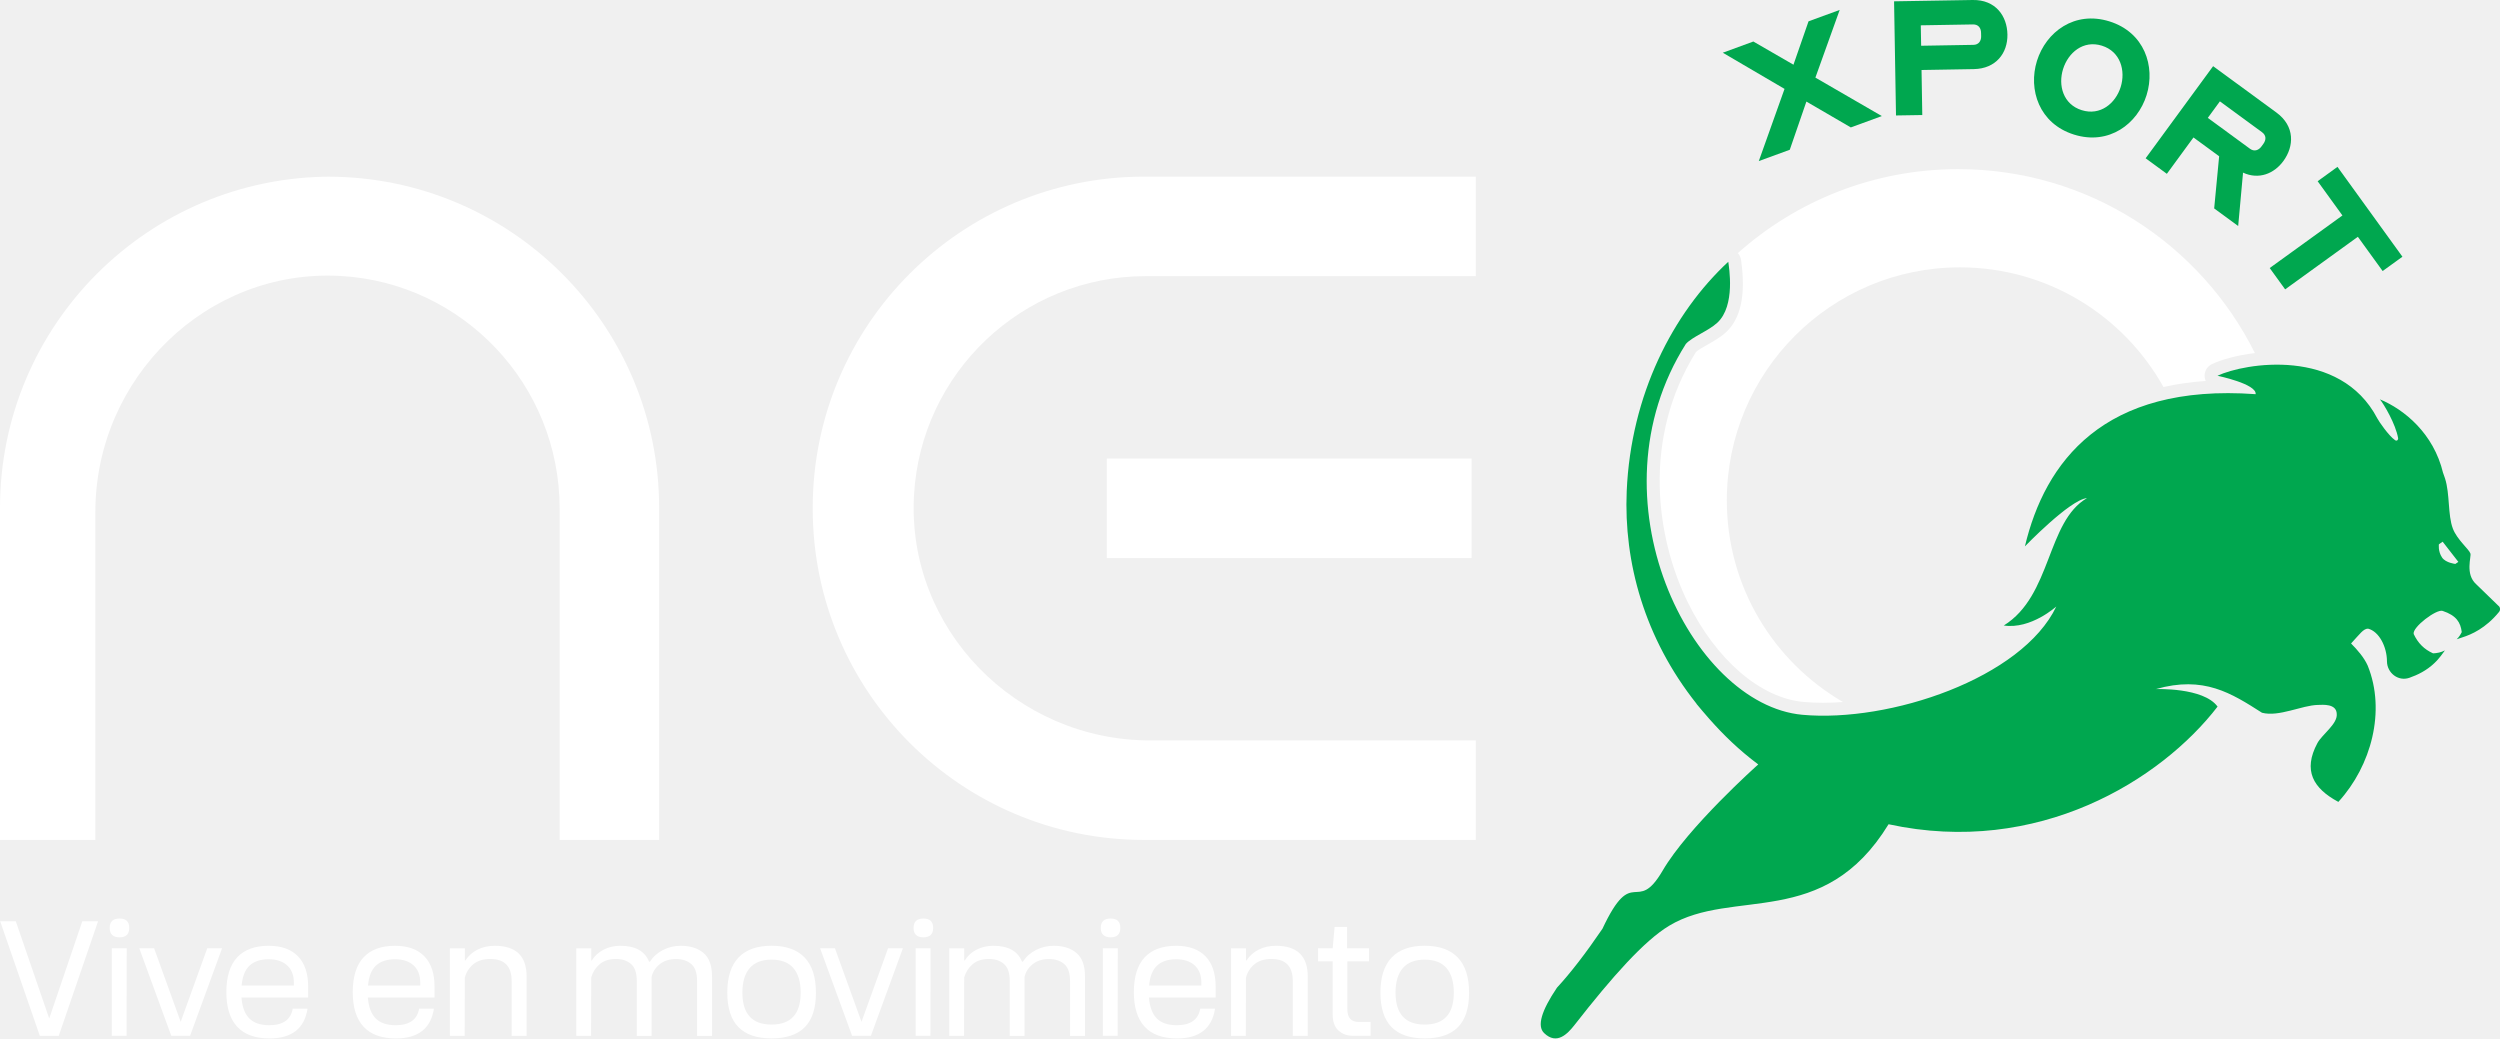
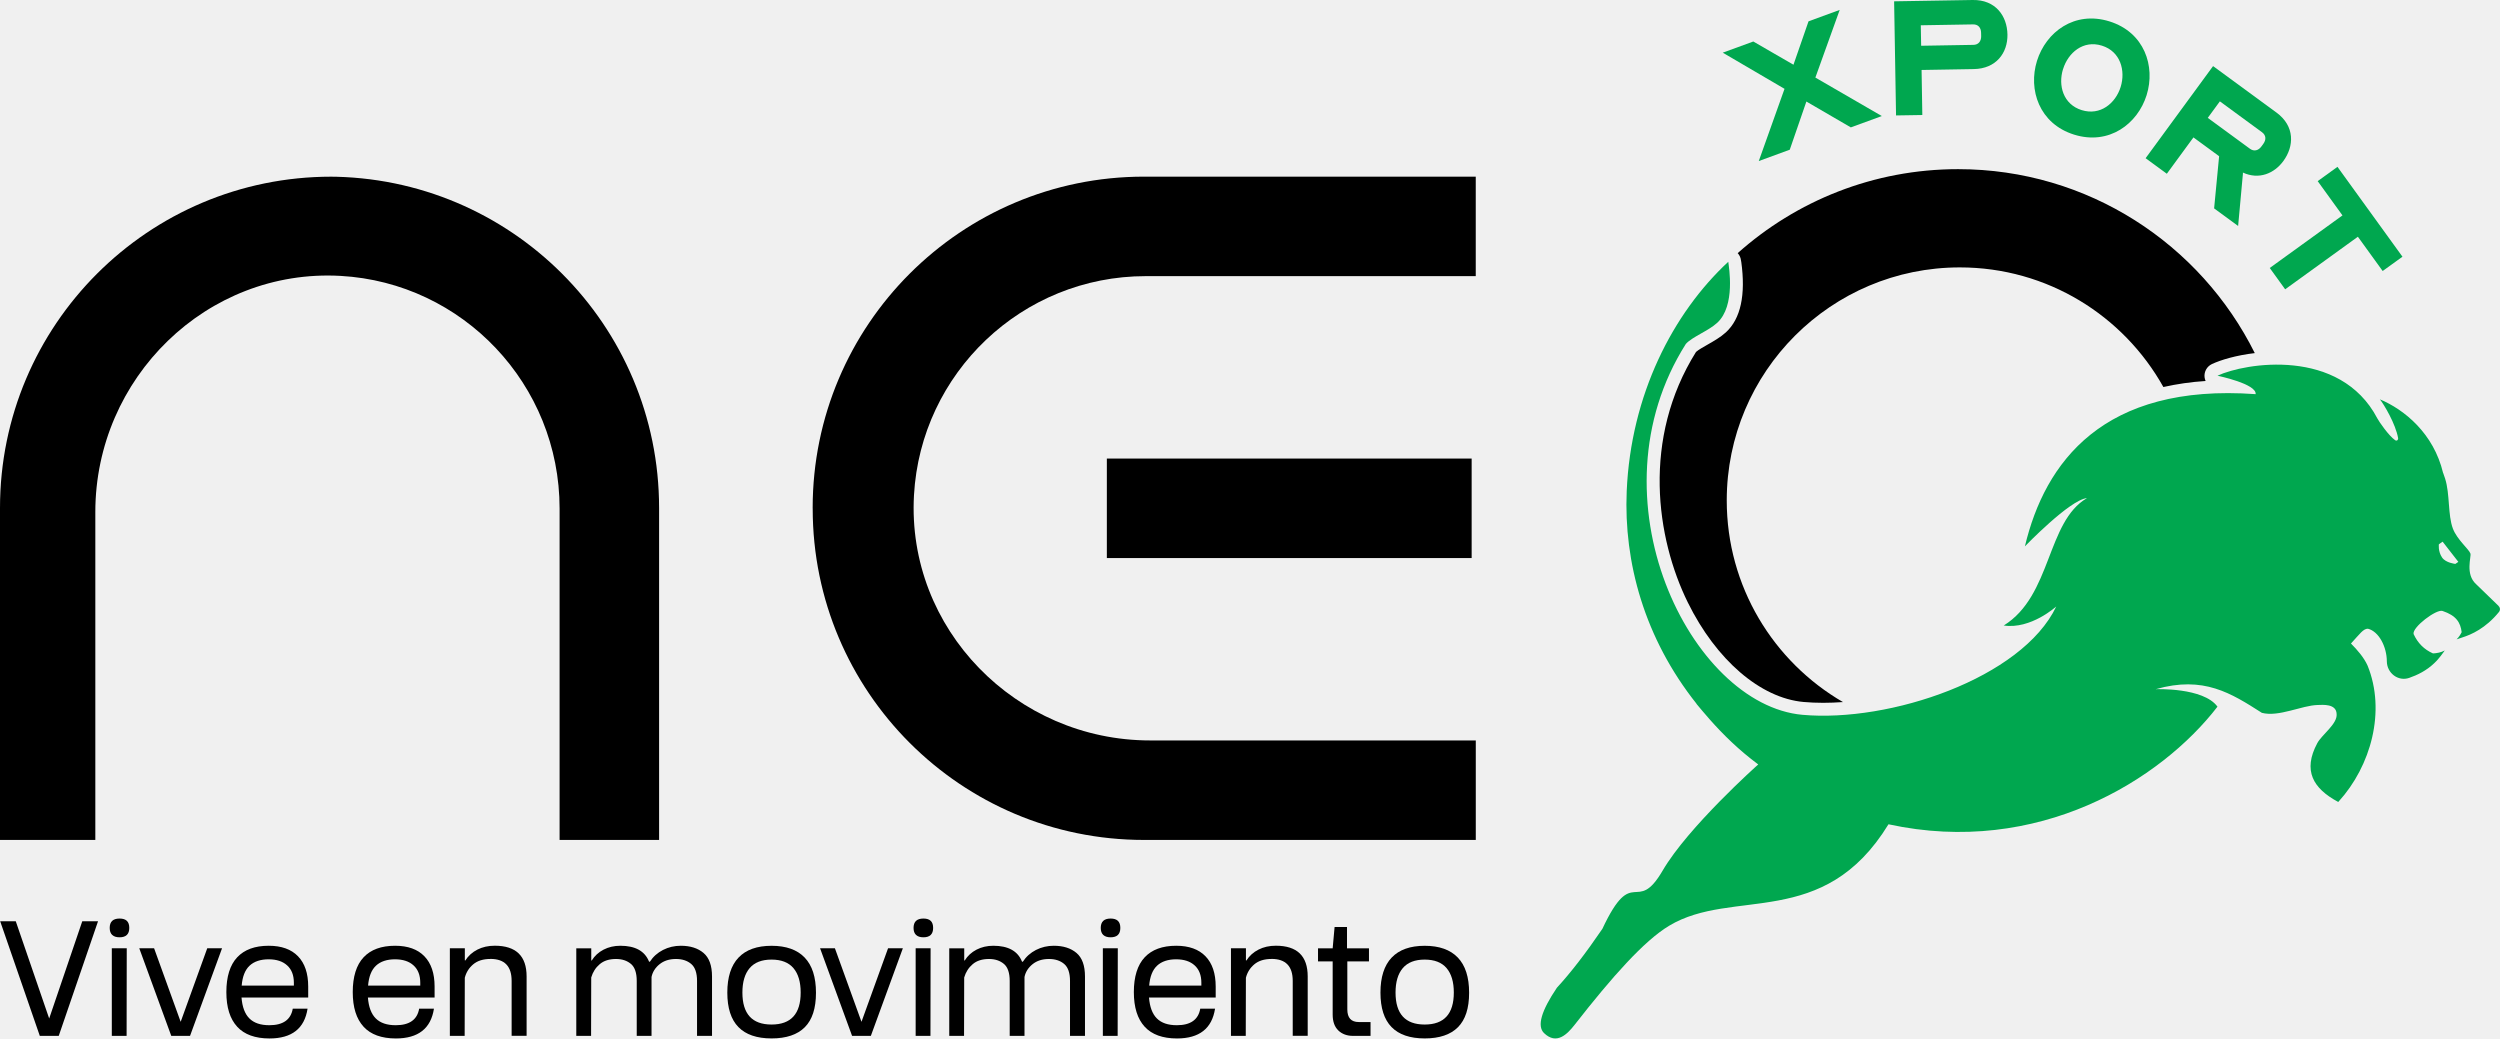
- <svg xmlns="http://www.w3.org/2000/svg" id="Capa_2" data-name="Capa 2" viewBox="0 0 700 290.75">
+ <svg xmlns="http://www.w3.org/2000/svg" id="Capa_2" data-name="Capa 2" viewBox="0 0 701 291.17">
  <defs>
    <style>
      .cls-1 {
-         fill: #fff;
-       }
- 
-       .cls-2 {
        fill: #00a74f;
      }
    </style>
  </defs>
  <g id="Capa_3" data-name="Capa 3">
    <g>
      <g>
-         <path class="cls-2" d="M490.93,11.62l11.24,6.5,4.22-12.15,8.72-3.19-6.8,18.95,18.6,10.77-8.68,3.18-12.44-7.24-4.65,13.49-8.68,3.18,7.21-20.22-17.29-10.13,8.54-3.13Z" />
-         <path class="cls-2" d="M530.35.37L552.34,0c6.45-.11,9.66,4.51,9.74,9.66.09,5.2-3.21,9.59-9.42,9.69l-14.63.25.21,12.61-7.36.12-.54-31.96ZM537.92,12.81l14.63-.25c1.45-.02,2.2-1.05,2.17-2.44l-.02-.91c-.02-1.44-.81-2.39-2.25-2.37l-14.63.25.1,5.73Z" />
-         <path class="cls-2" d="M570.35,17.04c2.53-8.09,10.51-14.11,20.3-11.05,9.78,3.06,12.92,12.56,10.39,20.65-2.51,8.04-10.51,14.11-20.3,11.05-9.79-3.06-12.9-12.61-10.39-20.65ZM577.66,19.33c-1.44,4.59.03,9.9,5.23,11.52,5.19,1.62,9.46-1.88,10.9-6.48,1.42-4.55-.02-9.94-5.26-11.58-5.24-1.64-9.45,1.99-10.87,6.54Z" />
-         <path class="cls-2" d="M619.66,18.52l17.75,13c5.2,3.81,4.97,9.43,1.93,13.58-2.56,3.5-6.86,5.3-11.31,3.23-.03.28.02.55-.05.8l-1.29,14.15-6.72-4.92,1.39-14.61-7.19-5.26-7.45,10.18-5.94-4.35,18.89-25.79ZM618.18,33l11.81,8.65c1.16.85,2.38.49,3.21-.63l.54-.74c.85-1.17.8-2.4-.36-3.25l-11.81-8.65-3.38,4.62Z" />
-         <path class="cls-2" d="M654.49,46.72l18.19,25.16-5.54,4.01-6.94-9.59-20.36,14.72-4.32-5.97,20.36-14.72-6.94-9.59,5.54-4.01Z" />
+         <g>
+           <path class="cls-1" d="M491.63,11.64l11.26,6.51,4.22-12.17,8.74-3.2-6.82,18.97,18.63,10.79-8.69,3.18-12.46-7.25-4.66,13.51-8.69,3.18,7.22-20.25-17.32-10.14,8.56-3.13Z" />
+           <path class="cls-1" d="M531.1.37L553.13,0c6.46-.11,9.67,4.51,9.76,9.67.09,5.21-3.21,9.6-9.43,9.7l-14.65.25.21,12.63-7.37.12-.54-32ZM538.69,12.83l14.65-.25c1.45-.02,2.2-1.05,2.18-2.45l-.02-.92c-.02-1.45-.81-2.4-2.26-2.37l-14.65.25.1,5.74Z" />
+           <path class="cls-1" d="M571.17,17.07c2.53-8.1,10.53-14.13,20.33-11.07,9.8,3.06,12.94,12.58,10.41,20.68-2.52,8.05-10.53,14.13-20.33,11.07-9.8-3.06-12.92-12.62-10.41-20.68ZM578.48,19.35c-1.44,4.6.03,9.91,5.23,11.53,5.2,1.62,9.48-1.89,10.92-6.49,1.42-4.56-.02-9.96-5.26-11.59-5.25-1.64-9.46,1.99-10.88,6.55Z" />
+           <path class="cls-1" d="M620.55,18.54l17.77,13.02c5.21,3.82,4.98,9.44,1.93,13.6-2.56,3.5-6.87,5.3-11.33,3.23-.03.28.02.55-.05.8l-1.3,14.17-6.73-4.93,1.4-14.63-7.2-5.27-7.46,10.19-5.95-4.36,18.91-25.82ZM619.06,33.05l11.82,8.66c1.17.85,2.39.49,3.21-.63l.54-.74c.85-1.17.8-2.4-.36-3.26l-11.82-8.66-3.39,4.63Z" />
+           <path class="cls-1" d="M655.43,46.79l18.22,25.19-5.55,4.01-6.95-9.61-20.39,14.74-4.32-5.98,20.39-14.74-6.95-9.61,5.55-4.01Z" />
+         </g>
+         <path d="M92.9,49.54h0C41.59,49.54,0,91.13,0,142.43v93.08h26.73v-91.94c0-37.58,31.25-68.3,68.76-66.21,34.24,1.91,61.42,30.39,61.42,65.25v92.9h27.9v-93.08c0-51.31-41.59-92.9-92.9-92.9" />
+         <path d="M227.88,142.62h0c0,51.31,41.59,92.9,92.9,92.9h93.03v-27.9h-91.31c-37.58,0-68.31-31.25-66.22-68.77,1.91-34.24,30.28-61.42,64.99-61.42h92.53v-27.9h-93.03c-51.31,0-92.9,41.59-92.9,92.9" />
+         <rect x="310.36" y="128.58" width="102.29" height="27.9" />
+         <path class="cls-1" d="M700.6,169.9l-6.29-6.09c-3.14-2.82-1.31-7.72-1.6-8.59-.4-1.22-3.74-3.89-4.92-7-1.45-3.83-.8-9.69-2.18-14.02-.19-.61-.38-1.13-.55-1.59h-.02c-2.64-11.06-10.84-17.76-17.72-20.64,1.09,1.35,4.44,6.9,5.12,10.94.06.33-.32.89-.87.5-1.81-1.26-4.53-5.25-4.96-6.08-10.48-20.02-37.19-15.58-44.83-11.98,0,0,11.05,2.29,10.7,5.17-42.75-3.1-59.1,19.11-64.7,42.68,0,0,12.65-13.13,17.41-13.53-11.39,6.62-9.83,27.36-23.34,35.72,7.61,1.14,14.73-5.34,14.73-5.34-9.61,20.13-46.76,32.61-71.22,30.38-31.31-2.86-60.05-60.72-32.65-103.99,1.76-1.98,6.31-3.64,8.79-5.92,5.22-4.78,3.26-15.74,3.11-17.12-15.55,14.44-27.31,37.29-28.48,64.31-.86,19.91,4.95,41.23,19.59,59.64h-.04c1.13,1.37,2.29,2.74,3.5,4.11.07.08.14.16.21.25,3.84,4.33,8.18,8.6,13.62,12.64-.41.35-19.72,17.62-26.8,29.76-7.46,12.79-8.26-2.11-16.9,16.33-4.67,6.86-8.92,12.36-12.75,16.51-4.42,6.55-5.62,10.79-3.61,12.73,3.53,3.4,6.52.3,8.58-2.33,10.49-13.44,19.44-23.52,26.48-27.76,17.9-10.78,43.28,1.35,61.52-28.46,41.89,9.11,76.41-12.39,92.25-32.98-3.94-5.44-17.32-4.9-17.32-4.9,13.46-3.85,21.18,1.15,29.77,6.63,4.75,1.24,11.15-2.09,15.66-2.2,1.38-.03,5.23-.43,5.3,2.55.24,2.78-4.13,5.74-5.42,8.15-4.15,7.73-1.14,12.7,5.74,16.42.04.02.09.05.14.07.03-.03.06-.06.08-.09,9.12-10.01,13.31-25.4,8.14-38.14-1.03-2.29-2.85-4.37-4.66-6.2,2.48-2.69,3.45-4.16,4.75-4.15,3.09.77,5.29,5.07,5.31,9.15.02,3.28,3.17,5.72,6.27,4.64,2.36-.82,4.84-2.04,7.03-4.13.22-.21.43-.41.63-.63.09-.09.17-.18.26-.28.57-.63,1.19-1.42,2.06-2.65-1.07.57-2.24.78-3.31.83-2.51-1.11-4.26-2.89-5.44-5.43-.43-1.91,6.39-7.05,8.11-6.48,3.89,1.3,5.04,3.27,5.37,5.95-.35.72-.81,1.42-1.42,2.02.66-.21,1.21-.4,1.69-.57,2.37-.75,6.45-2.5,10.19-7.11.41-.5.36-1.24-.12-1.67ZM688.48,158.12s-2.7-.28-3.72-1.79c-1.18-1.74-.9-3.71-.9-3.71l1.05-.74,4.41,5.67-.84.57Z" />
+         <path d="M488.24,73.33c1.3,9.38-.15,16.06-4.3,19.86-1.51,1.38-3.45,2.48-5.17,3.46-1.16.66-2.58,1.46-3.21,2.04-15.21,24.31-11.18,52.2-2.29,70.25,7.93,16.1,20.35,26.79,32.41,27.89,1.76.16,3.64.24,5.56.24,1.81,0,3.66-.08,5.53-.21-19.48-11.31-32.59-32.39-32.59-56.53,0-36.09,29.26-65.35,65.35-65.35,24.54,0,45.91,13.54,57.08,33.54,3.73-.84,7.68-1.42,11.84-1.69-.14-.33-.24-.68-.29-1.04-.18-1.54.64-3.03,2.05-3.7,2.47-1.16,6.77-2.46,12.03-3.08-15.21-30.56-46.74-51.58-83.2-51.58-23.73,0-45.37,8.91-61.79,23.55.5.55.84,1.25.92,2.02,0,.08.03.19.05.34Z" />
      </g>
-       <path class="cls-1" d="M92.76,49.46h0C41.53,49.46,0,91,0,142.23v92.95h26.7v-91.8c0-37.52,31.2-68.2,68.66-66.11,34.19,1.91,61.34,30.35,61.34,65.15v92.76h27.86v-92.95c0-51.23-41.53-92.76-92.76-92.76" />
-       <path class="cls-1" d="M227.56,142.42h0c0,51.23,41.53,92.76,92.76,92.76h92.9v-27.86h-91.18c-37.53,0-68.21-31.2-66.12-68.67,1.9-34.19,30.23-61.33,64.9-61.33h92.4v-27.86h-92.9c-51.23,0-92.76,41.53-92.76,92.76" />
-       <rect class="cls-1" x="309.91" y="128.39" width="102.14" height="27.86" />
-       <path class="cls-2" d="M699.6,169.66l-6.28-6.09c-3.14-2.82-1.31-7.71-1.6-8.58-.4-1.22-3.74-3.88-4.92-6.99-1.45-3.82-.8-9.67-2.18-14-.19-.61-.38-1.13-.55-1.58h-.01c-2.64-11.04-10.82-17.74-17.69-20.61,1.09,1.34,4.43,6.89,5.11,10.93.06.33-.32.89-.87.5-1.81-1.26-4.52-5.24-4.95-6.07-10.46-20-37.14-15.55-44.77-11.96,0,0,11.04,2.29,10.69,5.16-42.69-3.1-59.02,19.08-64.61,42.62,0,0,12.63-13.11,17.39-13.52-11.37,6.61-9.82,27.32-23.3,35.67,7.6,1.14,14.71-5.33,14.71-5.33-9.59,20.1-46.69,32.57-71.12,30.33-31.27-2.86-59.96-60.64-32.61-103.84,1.76-1.98,6.3-3.63,8.78-5.91,5.21-4.77,3.26-15.72,3.1-17.1-15.53,14.42-27.27,37.24-28.44,64.22-.86,19.88,4.95,41.17,19.56,59.55h-.04c1.13,1.36,2.29,2.74,3.5,4.11.07.08.14.16.21.24,3.83,4.32,8.17,8.58,13.6,12.63-.41.35-19.69,17.6-26.76,29.72-7.45,12.77-8.24-2.11-16.87,16.3-4.66,6.85-8.91,12.35-12.73,16.49-4.41,6.54-5.61,10.77-3.6,12.71,3.53,3.39,6.52.3,8.57-2.33,10.48-13.42,19.42-23.49,26.44-27.72,17.88-10.77,43.22,1.35,61.44-28.42,41.83,9.09,76.3-12.38,92.12-32.94-3.94-5.43-17.29-4.9-17.29-4.9,13.45-3.84,21.15,1.15,29.73,6.62,4.74,1.24,11.13-2.09,15.64-2.19,1.38-.03,5.23-.43,5.29,2.55.24,2.78-4.12,5.73-5.41,8.13-4.14,7.71-1.14,12.68,5.73,16.4.04.02.09.05.13.07.03-.03.06-.06.08-.09,9.1-9.99,13.29-25.36,8.13-38.08-1.03-2.29-2.85-4.37-4.65-6.19,2.48-2.68,3.45-4.15,4.75-4.15,3.09.77,5.28,5.07,5.3,9.14.02,3.27,3.17,5.71,6.26,4.63,2.35-.82,4.83-2.03,7.02-4.12.22-.21.42-.41.63-.63.09-.09.17-.18.26-.28.57-.63,1.19-1.41,2.06-2.65-1.07.57-2.24.78-3.31.83-2.51-1.11-4.25-2.88-5.44-5.42-.43-1.9,6.39-7.04,8.1-6.47,3.89,1.29,5.03,3.26,5.36,5.94-.35.71-.8,1.42-1.42,2.01.66-.21,1.2-.4,1.69-.57,2.37-.75,6.44-2.49,10.18-7.1.41-.5.36-1.24-.12-1.67ZM687.5,157.9s-2.69-.28-3.72-1.79c-1.18-1.74-.89-3.7-.89-3.7l1.05-.74,4.4,5.66-.84.57Z" />
-       <path class="cls-1" d="M487.55,73.23c1.29,9.36-.15,16.04-4.3,19.83-1.5,1.38-3.45,2.48-5.16,3.45-1.16.66-2.58,1.46-3.2,2.03-15.19,24.28-11.16,52.13-2.29,70.15,7.92,16.08,20.32,26.75,32.37,27.85,1.76.16,3.63.24,5.55.24,1.81,0,3.65-.08,5.53-.21-19.45-11.3-32.54-32.34-32.54-56.45,0-36.04,29.22-65.26,65.26-65.26,24.51,0,45.85,13.52,57,33.5,3.73-.84,7.67-1.41,11.83-1.69-.14-.33-.24-.68-.29-1.04-.18-1.54.64-3.03,2.05-3.69,2.47-1.16,6.76-2.46,12.01-3.08-15.19-30.52-46.68-51.5-83.08-51.5-23.69,0-45.3,8.9-61.7,23.51.5.55.83,1.25.92,2.01,0,.08.03.19.05.34Z" />
      <g>
-         <path class="cls-1" d="M.05,257.95h4.37l9.36,27.23,9.27-27.23h4.41l-11.01,32.09h-5.3L.05,257.95Z" />
-         <path class="cls-1" d="M30.71,259.82c0-1.75.92-2.63,2.76-2.63s2.72.88,2.72,2.63-.91,2.63-2.72,2.63-2.76-.88-2.76-2.63ZM31.29,265.52h4.19l-.04,24.51h-4.14v-24.51Z" />
-         <path class="cls-1" d="M39,265.52h4.15l7.44,20.59,7.44-20.59h4.15l-8.96,24.51h-5.26l-8.96-24.51Z" />
-         <path class="cls-1" d="M66.41,287.48c-2.02-2.18-3.03-5.42-3.03-9.69s1.01-7.58,3.03-9.74c2.02-2.15,4.96-3.23,8.82-3.23,3.57,0,6.3.98,8.2,2.94,1.9,1.96,2.85,4.79,2.85,8.47v3.08h-18.67c.21,2.64.94,4.6,2.21,5.86,1.26,1.26,3.13,1.89,5.59,1.89,3.83,0,6.02-1.55,6.55-4.64h4.15c-.86,5.56-4.41,8.34-10.65,8.34-4.01,0-7.03-1.09-9.05-3.28ZM82.28,275.95v-.8c0-2.08-.62-3.69-1.87-4.84-1.25-1.14-2.99-1.72-5.21-1.72s-4.06.59-5.33,1.78c-1.26,1.19-2,3.05-2.21,5.57h14.62Z" />
-         <path class="cls-1" d="M101.8,287.48c-2.02-2.18-3.03-5.42-3.03-9.69s1.01-7.58,3.03-9.74c2.02-2.15,4.96-3.23,8.82-3.23,3.57,0,6.3.98,8.2,2.94,1.9,1.96,2.85,4.79,2.85,8.47v3.08h-18.67c.21,2.64.94,4.6,2.21,5.86,1.26,1.26,3.13,1.89,5.59,1.89,3.83,0,6.02-1.55,6.55-4.64h4.15c-.86,5.56-4.41,8.34-10.65,8.34-4.01,0-7.03-1.09-9.05-3.28ZM117.67,275.95v-.8c0-2.08-.62-3.69-1.87-4.84-1.25-1.14-2.99-1.72-5.21-1.72s-4.06.59-5.33,1.78c-1.26,1.19-2,3.05-2.21,5.57h14.62Z" />
-         <path class="cls-1" d="M137.32,268.51c-2.02,0-3.63.5-4.81,1.49-1.19,1-1.98,2.25-2.36,3.77l-.04,16.27h-4.14v-24.51h4.19v3.39l.13.04c.83-1.31,1.96-2.32,3.39-3.05,1.43-.73,3.05-1.09,4.86-1.09,5.94,0,8.91,2.87,8.91,8.6v16.63h-4.19v-15.38c0-4.1-1.98-6.15-5.93-6.15Z" />
-         <path class="cls-1" d="M176.66,269.89c-1.09-.92-2.47-1.38-4.17-1.38-1.9,0-3.42.48-4.57,1.45-1.14.97-1.94,2.21-2.38,3.72l-.04,16.36h-4.14v-24.51h4.19v3.39l.13.04c.8-1.31,1.91-2.32,3.32-3.05,1.41-.73,2.98-1.09,4.7-1.09,4.16,0,6.83,1.47,8.02,4.41l.22.09c.92-1.43,2.15-2.53,3.7-3.32,1.54-.79,3.21-1.18,4.99-1.18,2.64,0,4.76.67,6.35,2.01,1.59,1.34,2.39,3.54,2.39,6.6v16.63h-4.19v-15.38c0-2.26-.55-3.85-1.65-4.77-1.1-.92-2.51-1.38-4.23-1.38-1.87,0-3.41.49-4.61,1.47-1.2.98-1.95,2.17-2.25,3.57v16.49h-4.14v-15.38c0-2.26-.54-3.85-1.63-4.77Z" />
-         <path class="cls-1" d="M206.74,287.57c-2.07-2.12-3.1-5.34-3.1-9.65s1.05-7.61,3.14-9.81c2.09-2.2,5.18-3.3,9.25-3.3s7.16,1.1,9.27,3.3c2.11,2.2,3.16,5.48,3.16,9.85s-1.04,7.55-3.12,9.65c-2.08,2.1-5.18,3.14-9.31,3.14s-7.23-1.06-9.29-3.19ZM224.19,277.92c0-2.97-.68-5.25-2.03-6.84-1.35-1.59-3.4-2.38-6.13-2.38s-4.78.8-6.13,2.38c-1.35,1.59-2.03,3.87-2.03,6.84,0,5.97,2.72,8.96,8.16,8.96s8.16-2.99,8.16-8.96Z" />
-         <path class="cls-1" d="M229.63,265.52h4.15l7.44,20.59,7.44-20.59h4.15l-8.96,24.51h-5.26l-8.96-24.51Z" />
-         <path class="cls-1" d="M255.8,259.82c0-1.75.92-2.63,2.76-2.63s2.72.88,2.72,2.63-.91,2.63-2.72,2.63-2.76-.88-2.76-2.63ZM256.37,265.52h4.19l-.04,24.51h-4.14v-24.51Z" />
-         <path class="cls-1" d="M281.09,269.89c-1.09-.92-2.47-1.38-4.17-1.38-1.9,0-3.42.48-4.57,1.45-1.14.97-1.94,2.21-2.38,3.72l-.04,16.36h-4.14v-24.51h4.19v3.39l.13.04c.8-1.31,1.91-2.32,3.32-3.05,1.41-.73,2.98-1.09,4.7-1.09,4.16,0,6.83,1.47,8.02,4.41l.22.09c.92-1.43,2.15-2.53,3.7-3.32,1.54-.79,3.21-1.18,4.99-1.18,2.64,0,4.76.67,6.35,2.01,1.59,1.34,2.39,3.54,2.39,6.6v16.63h-4.19v-15.38c0-2.26-.55-3.85-1.65-4.77-1.1-.92-2.51-1.38-4.23-1.38-1.87,0-3.41.49-4.61,1.47-1.2.98-1.95,2.17-2.25,3.57v16.49h-4.14v-15.38c0-2.26-.54-3.85-1.63-4.77Z" />
-         <path class="cls-1" d="M308.21,259.82c0-1.75.92-2.63,2.76-2.63s2.72.88,2.72,2.63-.91,2.63-2.72,2.63-2.76-.88-2.76-2.63ZM308.79,265.52h4.19l-.04,24.51h-4.14v-24.51Z" />
-         <path class="cls-1" d="M320.51,287.48c-2.02-2.18-3.03-5.42-3.03-9.69s1.01-7.58,3.03-9.74c2.02-2.15,4.96-3.23,8.82-3.23,3.57,0,6.3.98,8.2,2.94,1.9,1.96,2.85,4.79,2.85,8.47v3.08h-18.67c.21,2.64.94,4.6,2.21,5.86,1.26,1.26,3.13,1.89,5.59,1.89,3.83,0,6.02-1.55,6.55-4.64h4.15c-.86,5.56-4.41,8.34-10.65,8.34-4.01,0-7.03-1.09-9.05-3.28ZM336.38,275.95v-.8c0-2.08-.62-3.69-1.87-4.84-1.25-1.14-2.99-1.72-5.21-1.72s-4.06.59-5.33,1.78c-1.26,1.19-2,3.05-2.21,5.57h14.62Z" />
-         <path class="cls-1" d="M356.04,268.51c-2.02,0-3.63.5-4.81,1.49-1.19,1-1.98,2.25-2.36,3.77l-.04,16.27h-4.14v-24.51h4.19v3.39l.13.04c.83-1.31,1.96-2.32,3.39-3.05,1.43-.73,3.05-1.09,4.86-1.09,5.94,0,8.91,2.87,8.91,8.6v16.63h-4.19v-15.38c0-4.1-1.98-6.15-5.93-6.15Z" />
-         <path class="cls-1" d="M374.73,288.52c-1.06-1.01-1.58-2.49-1.58-4.46v-14.89h-4.1v-3.65h4.1l.54-5.97h3.48v5.97h6.15v3.65h-6.06v13.46c0,2.35,1.07,3.52,3.21,3.52h3.3v3.88h-4.9c-1.69,0-3.07-.51-4.12-1.52Z" />
-         <path class="cls-1" d="M389.62,287.57c-2.07-2.12-3.1-5.34-3.1-9.65s1.05-7.61,3.14-9.81c2.09-2.2,5.18-3.3,9.25-3.3s7.16,1.1,9.27,3.3c2.11,2.2,3.16,5.48,3.16,9.85s-1.04,7.55-3.12,9.65c-2.08,2.1-5.18,3.14-9.31,3.14s-7.23-1.06-9.29-3.19ZM407.07,277.92c0-2.97-.68-5.25-2.03-6.84-1.35-1.59-3.4-2.38-6.13-2.38s-4.78.8-6.13,2.38c-1.35,1.59-2.03,3.87-2.03,6.84,0,5.97,2.72,8.96,8.16,8.96s8.16-2.99,8.16-8.96Z" />
+         <path d="M.05,258.32h4.37l9.37,27.27,9.28-27.27h4.42l-11.02,32.14h-5.31L.05,258.32Z" />
+         <path d="M30.76,260.19c0-1.75.92-2.63,2.77-2.63s2.72.88,2.72,2.63-.91,2.63-2.72,2.63-2.77-.88-2.77-2.63ZM31.34,265.9h4.2l-.04,24.55h-4.15v-24.55Z" />
+         <path d="M39.06,265.9h4.15l7.45,20.62,7.45-20.62h4.15l-8.97,24.55h-5.27l-8.97-24.55Z" />
+         <path d="M66.51,287.89c-2.02-2.19-3.04-5.42-3.04-9.71s1.01-7.59,3.04-9.75c2.02-2.16,4.97-3.24,8.84-3.24,3.57,0,6.31.98,8.21,2.95,1.9,1.96,2.86,4.79,2.86,8.48v3.08h-18.7c.21,2.65.94,4.61,2.21,5.87,1.27,1.27,3.13,1.9,5.6,1.9,3.84,0,6.03-1.55,6.56-4.64h4.15c-.86,5.57-4.42,8.35-10.67,8.35-4.02,0-7.04-1.09-9.06-3.28ZM82.4,276.35v-.8c0-2.08-.62-3.7-1.87-4.84-1.25-1.15-2.99-1.72-5.22-1.72s-4.07.6-5.33,1.79c-1.27,1.19-2,3.05-2.21,5.58h14.64Z" />
+         <path d="M101.95,287.89c-2.02-2.19-3.04-5.42-3.04-9.71s1.01-7.59,3.04-9.75c2.02-2.16,4.97-3.24,8.84-3.24,3.57,0,6.31.98,8.21,2.95,1.9,1.96,2.86,4.79,2.86,8.48v3.08h-18.7c.21,2.65.94,4.61,2.21,5.87,1.27,1.27,3.13,1.9,5.6,1.9,3.84,0,6.03-1.55,6.56-4.64h4.15c-.86,5.57-4.42,8.35-10.67,8.35-4.02,0-7.04-1.09-9.06-3.28ZM117.84,276.35v-.8c0-2.08-.62-3.7-1.87-4.84-1.25-1.15-2.99-1.72-5.22-1.72s-4.07.6-5.33,1.79c-1.27,1.19-2,3.05-2.21,5.58h14.64Z" />
+         <path d="M137.52,268.89c-2.02,0-3.63.5-4.82,1.5-1.19,1-1.98,2.25-2.37,3.77l-.04,16.29h-4.15v-24.55h4.2v3.39l.13.04c.83-1.31,1.96-2.33,3.39-3.06,1.43-.73,3.05-1.09,4.87-1.09,5.95,0,8.93,2.87,8.93,8.61v16.65h-4.2v-15.4c0-4.11-1.98-6.16-5.94-6.16Z" />
+         <path d="M176.91,270.28c-1.09-.92-2.48-1.38-4.17-1.38-1.9,0-3.43.48-4.57,1.45-1.15.97-1.94,2.21-2.39,3.73l-.04,16.38h-4.15v-24.55h4.2v3.39l.13.04c.8-1.31,1.91-2.33,3.32-3.06,1.41-.73,2.98-1.09,4.71-1.09,4.16,0,6.84,1.47,8.03,4.42l.22.09c.92-1.43,2.16-2.54,3.7-3.33,1.55-.79,3.21-1.18,5-1.18,2.65,0,4.77.67,6.36,2.01s2.39,3.54,2.39,6.61v16.65h-4.2v-15.4c0-2.26-.55-3.85-1.65-4.78-1.1-.92-2.51-1.38-4.24-1.38-1.87,0-3.41.49-4.62,1.47-1.21.98-1.96,2.17-2.25,3.57v16.51h-4.15v-15.4c0-2.26-.54-3.85-1.63-4.78Z" />
+         <path d="M207.04,287.98c-2.07-2.13-3.1-5.35-3.1-9.66s1.05-7.62,3.15-9.82c2.1-2.2,5.18-3.3,9.26-3.3s7.17,1.1,9.28,3.3c2.11,2.2,3.17,5.49,3.17,9.86s-1.04,7.56-3.12,9.66c-2.08,2.1-5.19,3.15-9.33,3.15s-7.24-1.06-9.31-3.19ZM224.51,278.31c0-2.98-.68-5.26-2.03-6.85-1.35-1.59-3.4-2.39-6.14-2.39s-4.78.8-6.14,2.39c-1.35,1.59-2.03,3.88-2.03,6.85,0,5.98,2.72,8.97,8.17,8.97s8.17-2.99,8.17-8.97Z" />
+         <path d="M229.96,265.9h4.15l7.45,20.62,7.45-20.62h4.15l-8.97,24.55h-5.27l-8.97-24.55Z" />
+         <path d="M256.16,260.19c0-1.75.92-2.63,2.77-2.63s2.72.88,2.72,2.63-.91,2.63-2.72,2.63-2.77-.88-2.77-2.63ZM256.74,265.9h4.2l-.04,24.55h-4.15v-24.55Z" />
+         <path d="M281.49,270.28c-1.09-.92-2.48-1.38-4.17-1.38-1.9,0-3.43.48-4.57,1.45-1.15.97-1.94,2.21-2.39,3.73l-.04,16.38h-4.15v-24.55h4.2v3.39l.13.04c.8-1.31,1.91-2.33,3.32-3.06,1.41-.73,2.98-1.09,4.71-1.09,4.16,0,6.84,1.47,8.03,4.42l.22.09c.92-1.43,2.16-2.54,3.7-3.33,1.55-.79,3.21-1.18,5-1.18,2.65,0,4.77.67,6.36,2.01,1.59,1.34,2.39,3.54,2.39,6.61v16.65h-4.2v-15.4c0-2.26-.55-3.85-1.65-4.78-1.1-.92-2.51-1.38-4.24-1.38-1.87,0-3.41.49-4.62,1.47-1.21.98-1.96,2.17-2.25,3.57v16.51h-4.15v-15.4c0-2.26-.54-3.85-1.63-4.78Z" />
+         <path d="M308.65,260.19c0-1.75.92-2.63,2.77-2.63s2.72.88,2.72,2.63-.91,2.63-2.72,2.63-2.77-.88-2.77-2.63ZM309.23,265.9h4.2l-.04,24.55h-4.15v-24.55Z" />
+         <path d="M320.97,287.89c-2.02-2.19-3.04-5.42-3.04-9.71s1.01-7.59,3.04-9.75c2.02-2.16,4.97-3.24,8.84-3.24,3.57,0,6.31.98,8.21,2.95,1.9,1.96,2.86,4.79,2.86,8.48v3.08h-18.7c.21,2.65.94,4.61,2.21,5.87,1.27,1.27,3.13,1.9,5.6,1.9,3.84,0,6.03-1.55,6.56-4.64h4.15c-.86,5.57-4.42,8.35-10.67,8.35-4.02,0-7.04-1.09-9.06-3.28ZM336.86,276.35v-.8c0-2.08-.62-3.7-1.87-4.84-1.25-1.15-2.99-1.72-5.22-1.72s-4.07.6-5.33,1.79c-1.27,1.19-2,3.05-2.21,5.58h14.64Z" />
+         <path d="M356.54,268.89c-2.02,0-3.63.5-4.82,1.5-1.19,1-1.98,2.25-2.37,3.77l-.04,16.29h-4.15v-24.55h4.2v3.39l.13.04c.83-1.31,1.96-2.33,3.39-3.06,1.43-.73,3.05-1.09,4.87-1.09,5.95,0,8.93,2.87,8.93,8.61v16.65h-4.2v-15.4c0-4.11-1.98-6.16-5.94-6.16Z" />
+         <path d="M375.27,288.94c-1.06-1.01-1.59-2.5-1.59-4.46v-14.91h-4.11v-3.66h4.11l.54-5.98h3.48v5.98h6.16v3.66h-6.07v13.48c0,2.35,1.07,3.53,3.21,3.53h3.3v3.88h-4.91c-1.7,0-3.07-.51-4.13-1.52Z" />
+         <path d="M390.18,287.98c-2.07-2.13-3.1-5.35-3.1-9.66s1.05-7.62,3.15-9.82c2.1-2.2,5.18-3.3,9.26-3.3s7.17,1.1,9.28,3.3,3.17,5.49,3.17,9.86-1.04,7.56-3.12,9.66c-2.08,2.1-5.19,3.15-9.33,3.15s-7.24-1.06-9.31-3.19ZM407.65,278.31c0-2.98-.68-5.26-2.03-6.85-1.35-1.59-3.4-2.39-6.14-2.39s-4.78.8-6.14,2.39c-1.35,1.59-2.03,3.88-2.03,6.85,0,5.98,2.72,8.97,8.17,8.97s8.17-2.99,8.17-8.97Z" />
      </g>
    </g>
  </g>
</svg>
